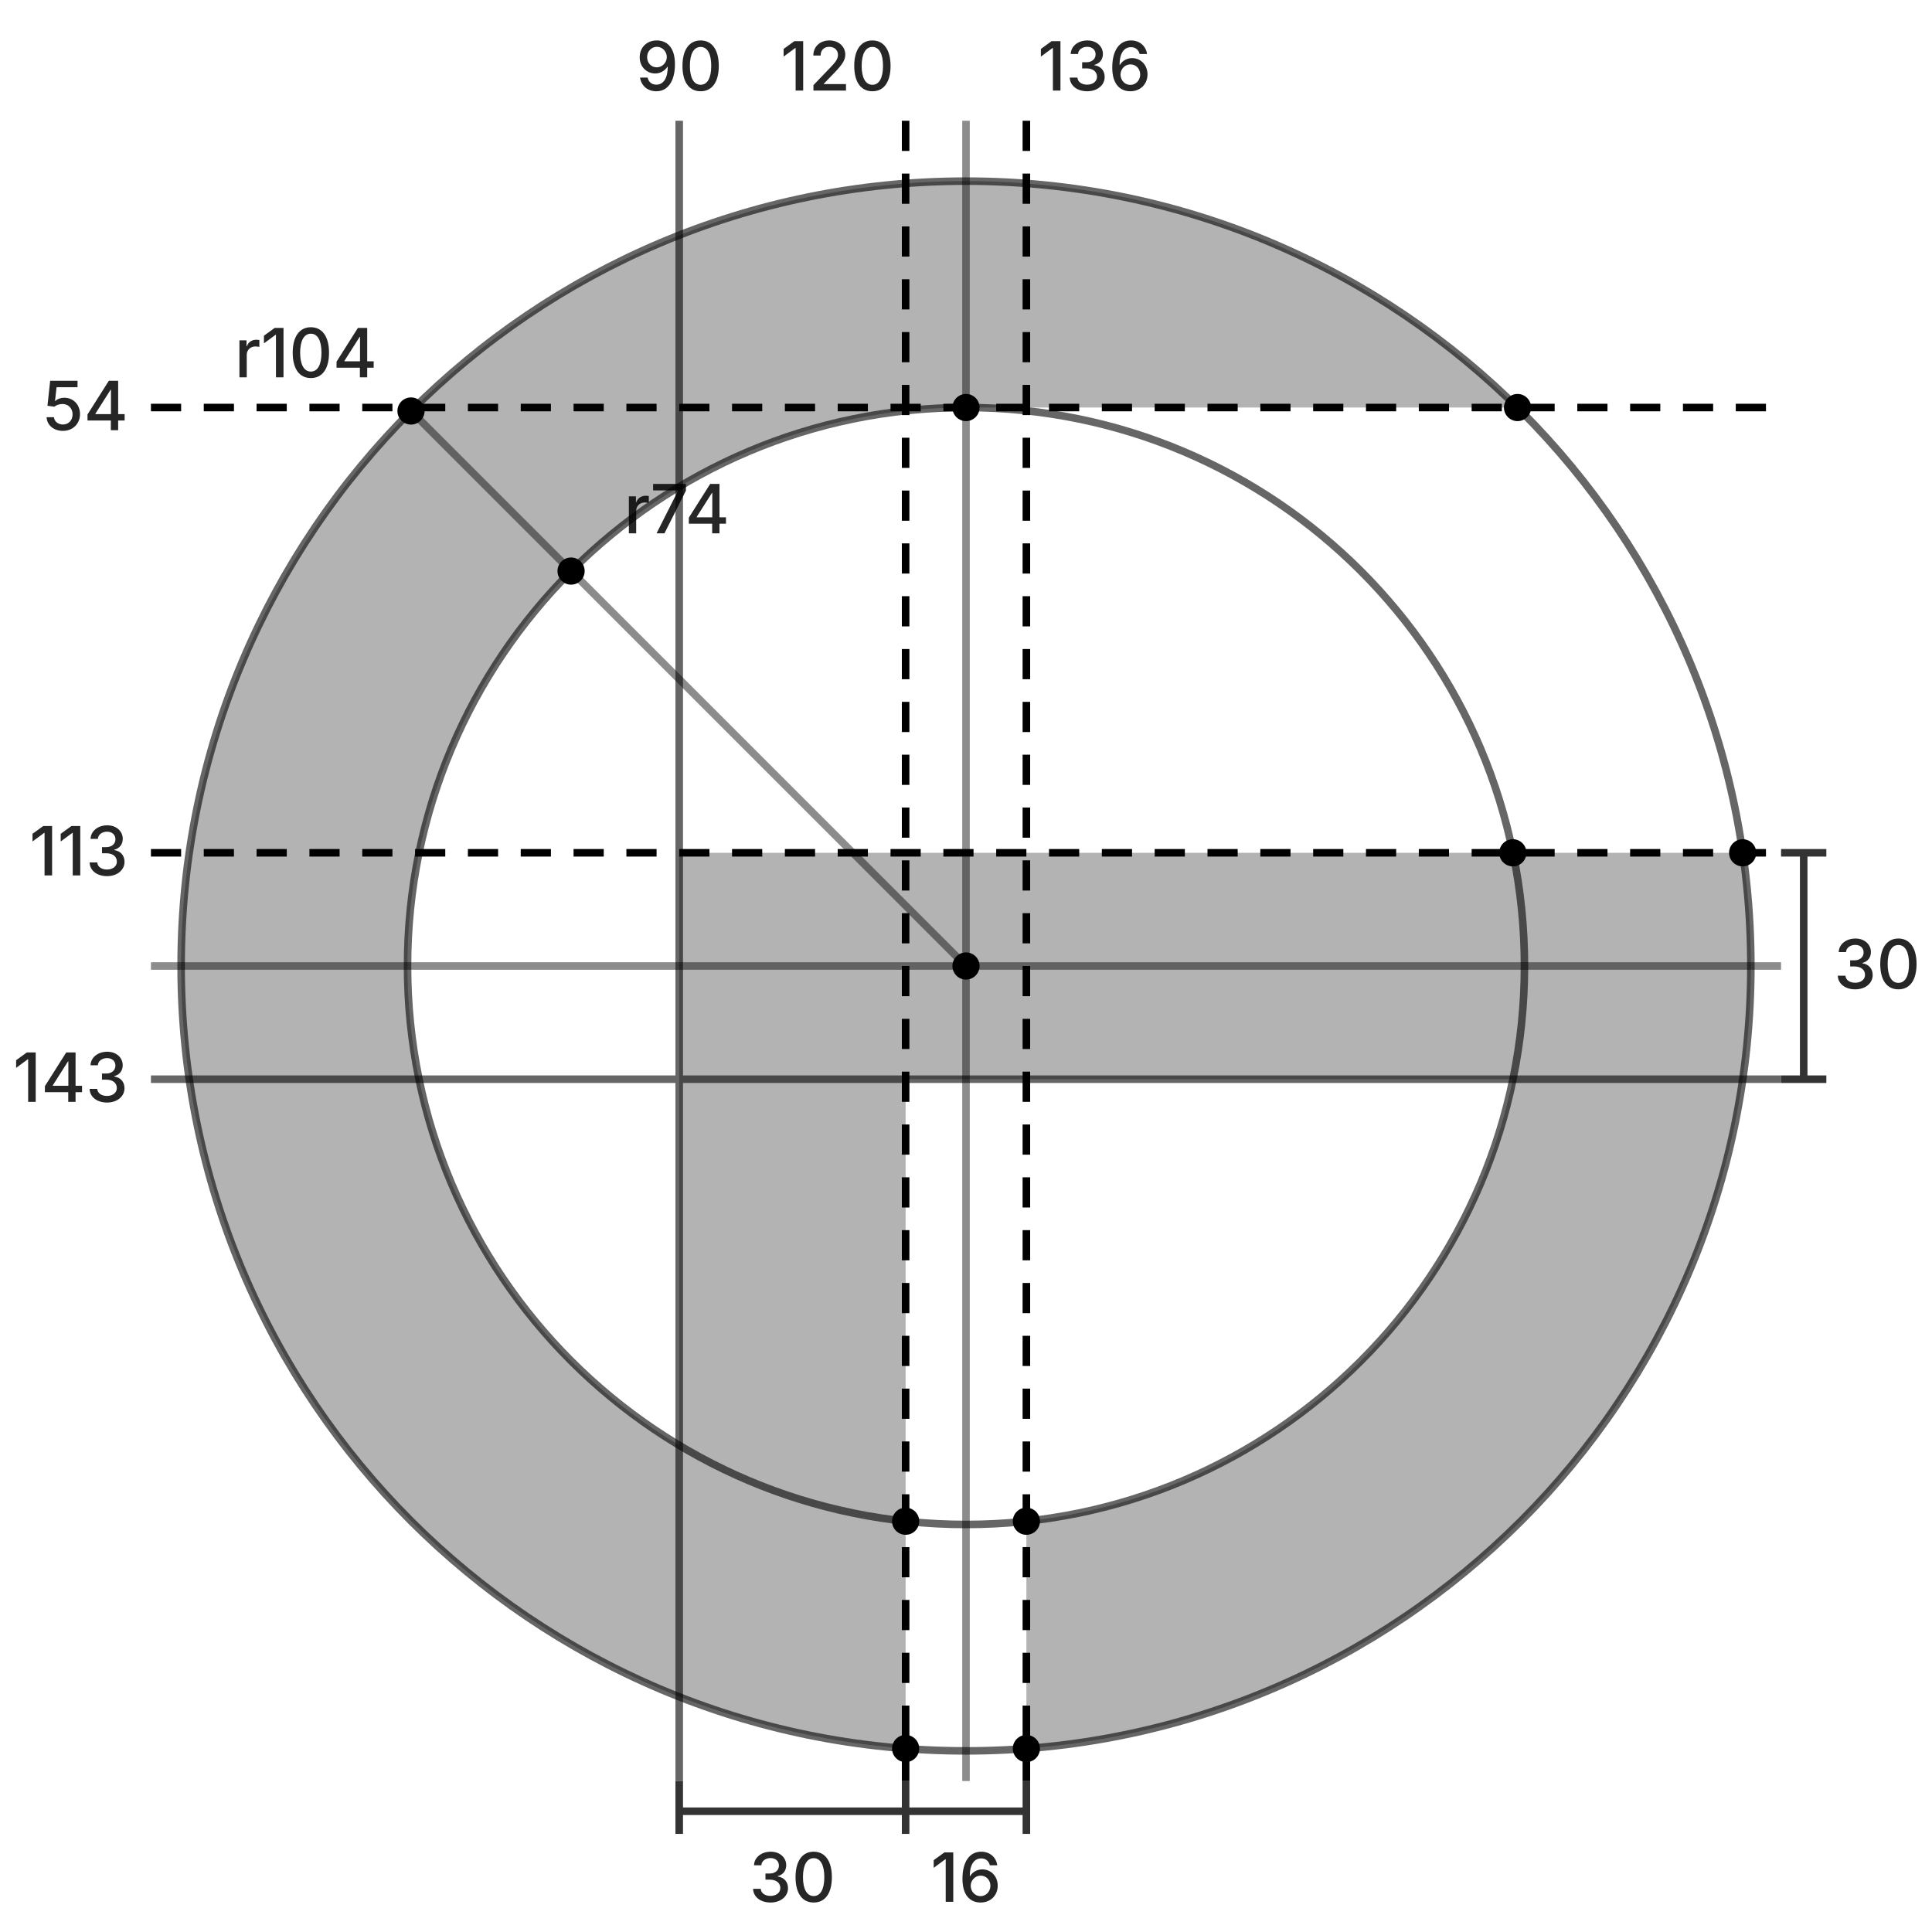
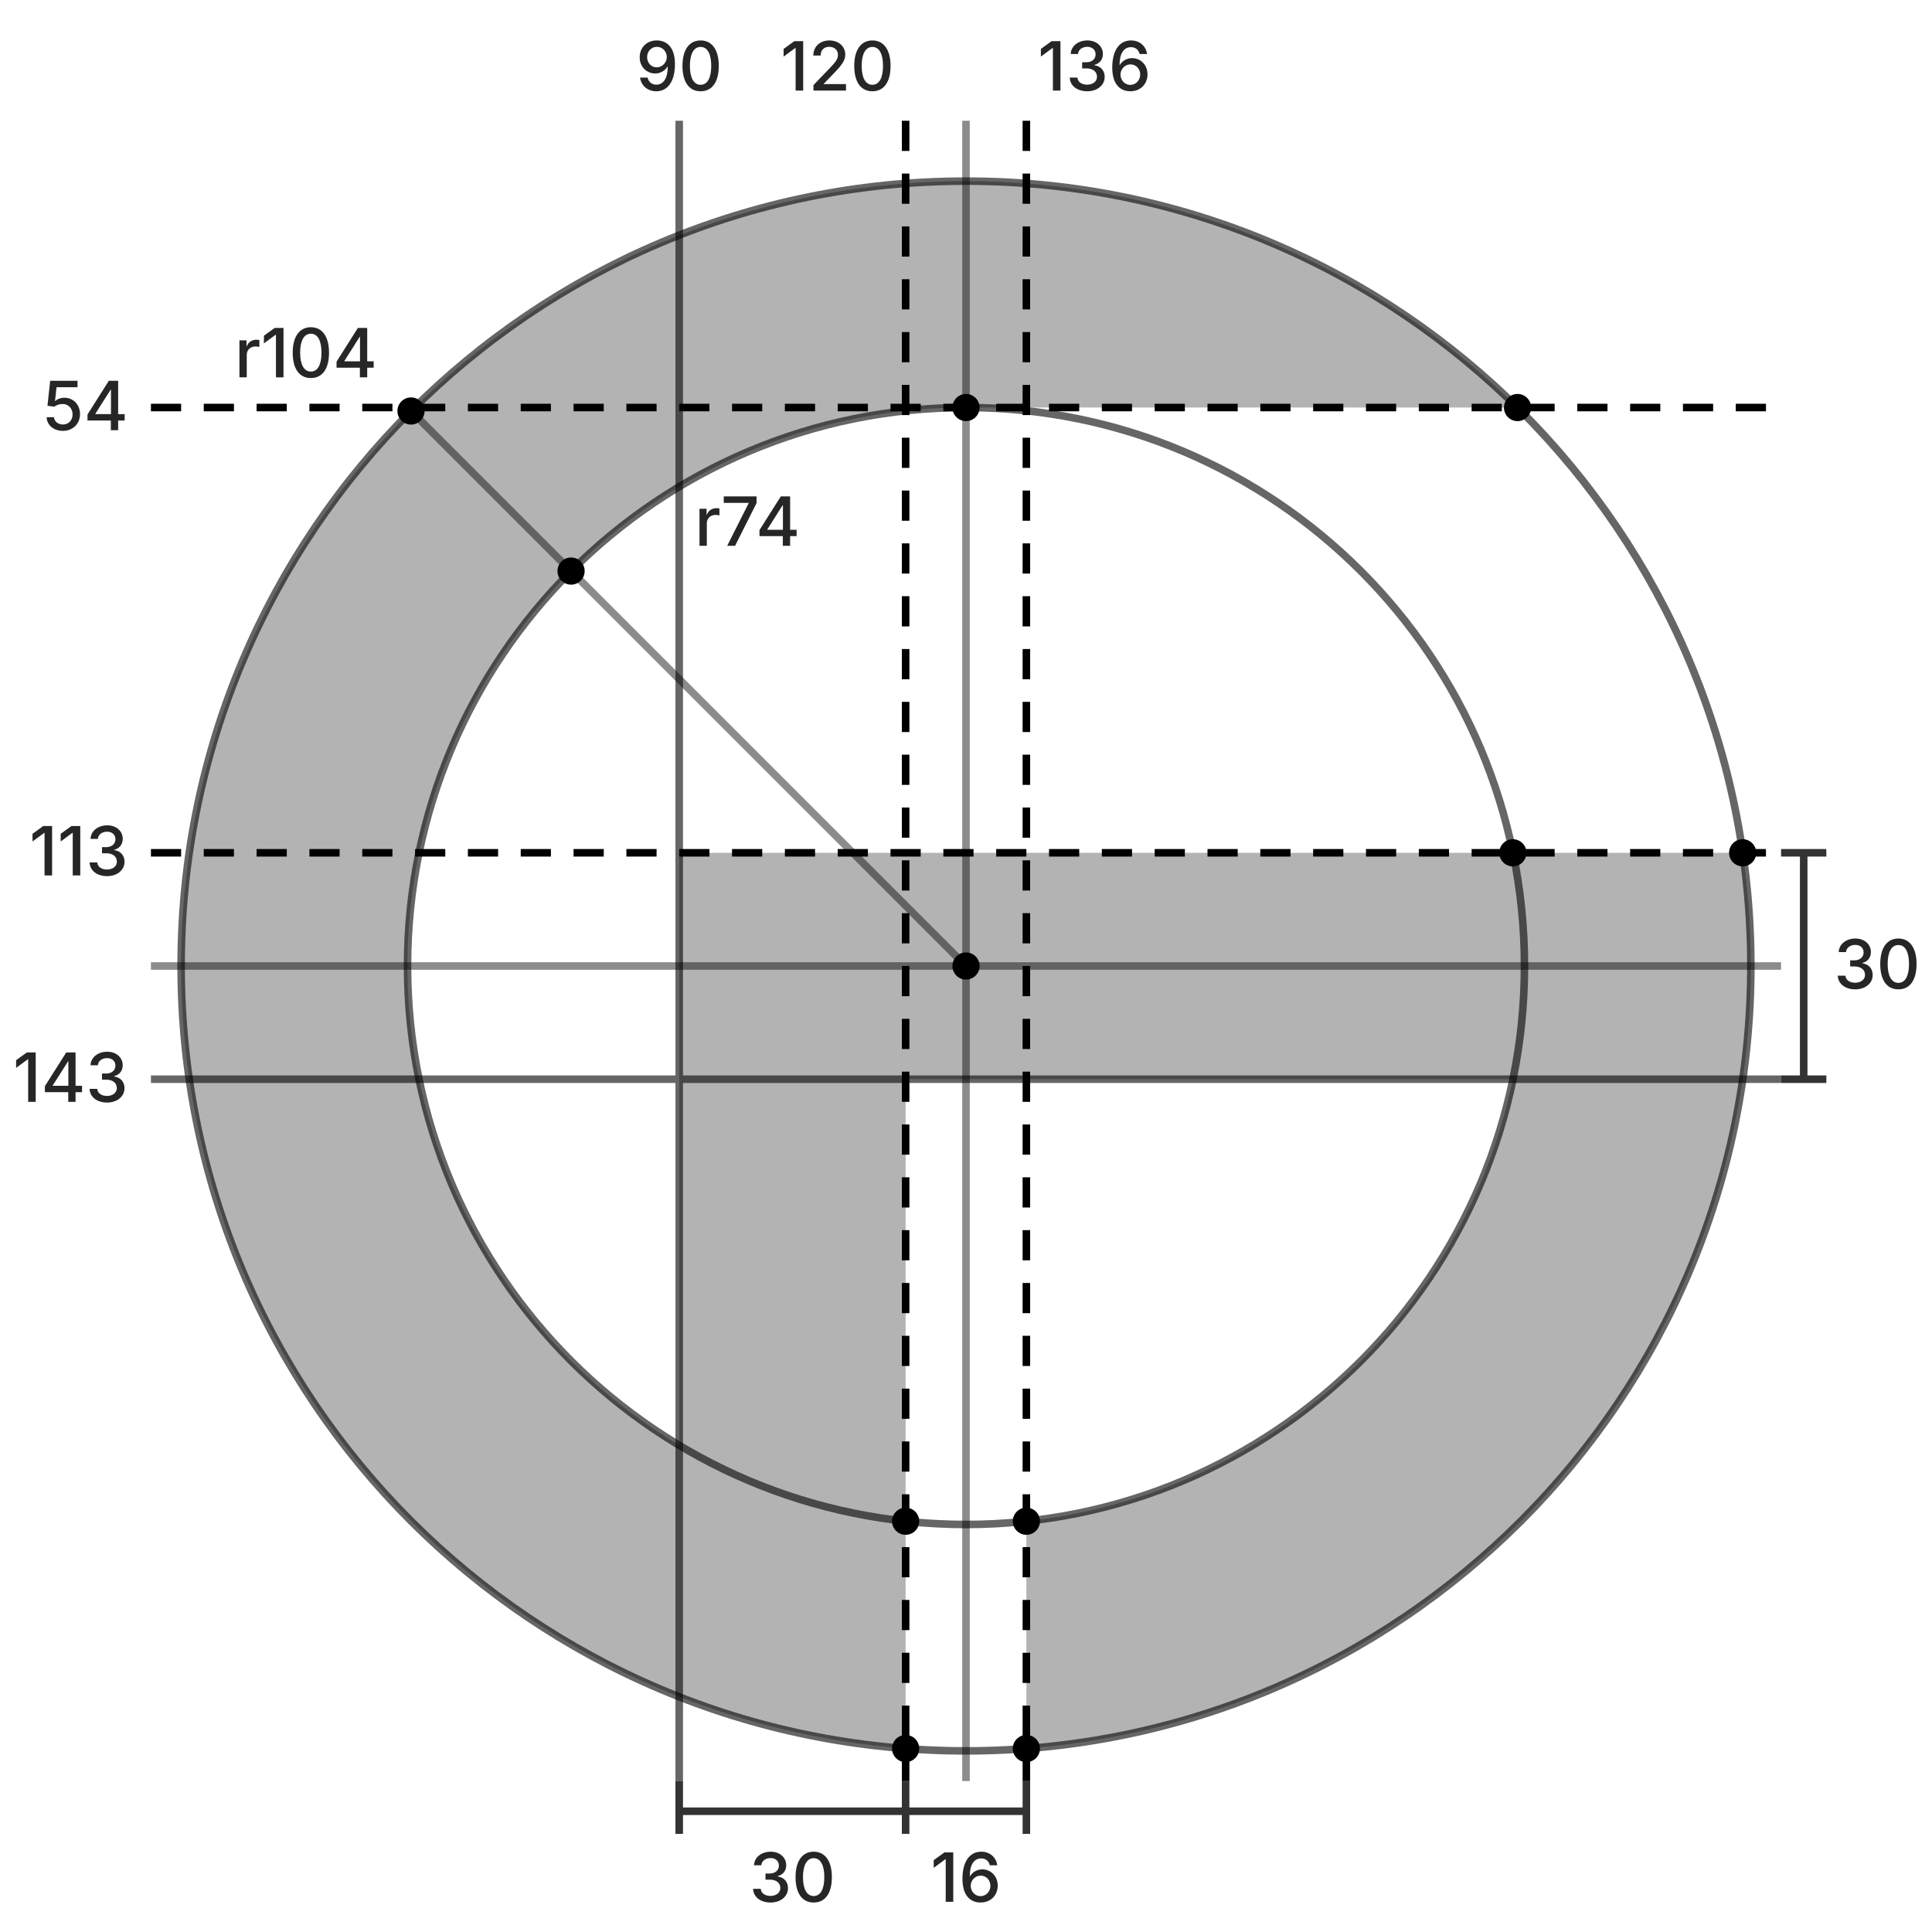
<svg xmlns="http://www.w3.org/2000/svg" viewBox="0 0 256 256" width="256" height="256" fill="currentColor" role="img" aria-label="closed-4 construction">
  <path opacity="0.3" fill-rule="evenodd" d="M201.08 54A104 104 0 1 0 120 231.69L120 143L200.46 143A74 74 0 0 1 136 201.57L136 231.69A104 104 0 0 0 230.91 113L90 113L90 191.5A74 74 0 0 1 128 54Z" />
  <g fill="none" stroke="currentColor" stroke-width="1">
    <circle cx="128" cy="128" r="104" opacity="0.6" vector-effect="non-scaling-stroke" />
    <circle cx="128" cy="128" r="74" opacity="0.6" vector-effect="non-scaling-stroke" />
    <path opacity="0.45" vector-effect="non-scaling-stroke" d="M128 16V236M20 128H236M128 128L54.46 54.46" />
    <path opacity="0.6" vector-effect="non-scaling-stroke" d="M90 16V236M20 143H236" />
    <path opacity="1" stroke-dasharray="4 3" vector-effect="non-scaling-stroke" d="M120 16V236M136 16V236M20 113H236M20 54H236" />
    <path opacity="0.8" vector-effect="non-scaling-stroke" d="M90 240H120M90 236V243M120 236V243M120 240H136M120 236V243M136 236V243M239 113V143M236 113H242M236 143H242" />
  </g>
  <g>
    <circle cx="128" cy="128" r="1.8" />
    <circle cx="54.46" cy="54.46" r="1.8" />
    <circle cx="75.67" cy="75.67" r="1.8" />
    <circle cx="120" cy="231.69" r="1.8" />
    <circle cx="136" cy="231.69" r="1.8" />
    <circle cx="120" cy="201.57" r="1.8" />
    <circle cx="136" cy="201.57" r="1.8" />
    <circle cx="201.08" cy="54" r="1.8" />
    <circle cx="128" cy="54" r="1.8" />
    <circle cx="230.91" cy="113" r="1.8" />
    <circle cx="200.46" cy="113" r="1.8" />
  </g>
  <g font-family="Inter, ui-sans-serif, system-ui, sans-serif" font-size="9" font-weight="500" opacity="0.85">
    <text x="90" y="12" text-anchor="middle">90</text>
    <text x="118.5" y="12" text-anchor="end">120</text>
    <text x="137.5" y="12" text-anchor="start">136</text>
    <text x="17" y="57" text-anchor="end">54</text>
    <text x="17" y="116" text-anchor="end">113</text>
    <text x="17" y="146" text-anchor="end">143</text>
    <text x="105" y="252" text-anchor="middle">30</text>
    <text x="128" y="252" text-anchor="middle">16</text>
    <text x="243" y="131">30</text>
    <text x="50" y="50" text-anchor="end">r104</text>
-     <text x="82.67" y="70.67">r74</text>
+     <text x="92.03" y="72.32">r74</text>
  </g>
</svg>
